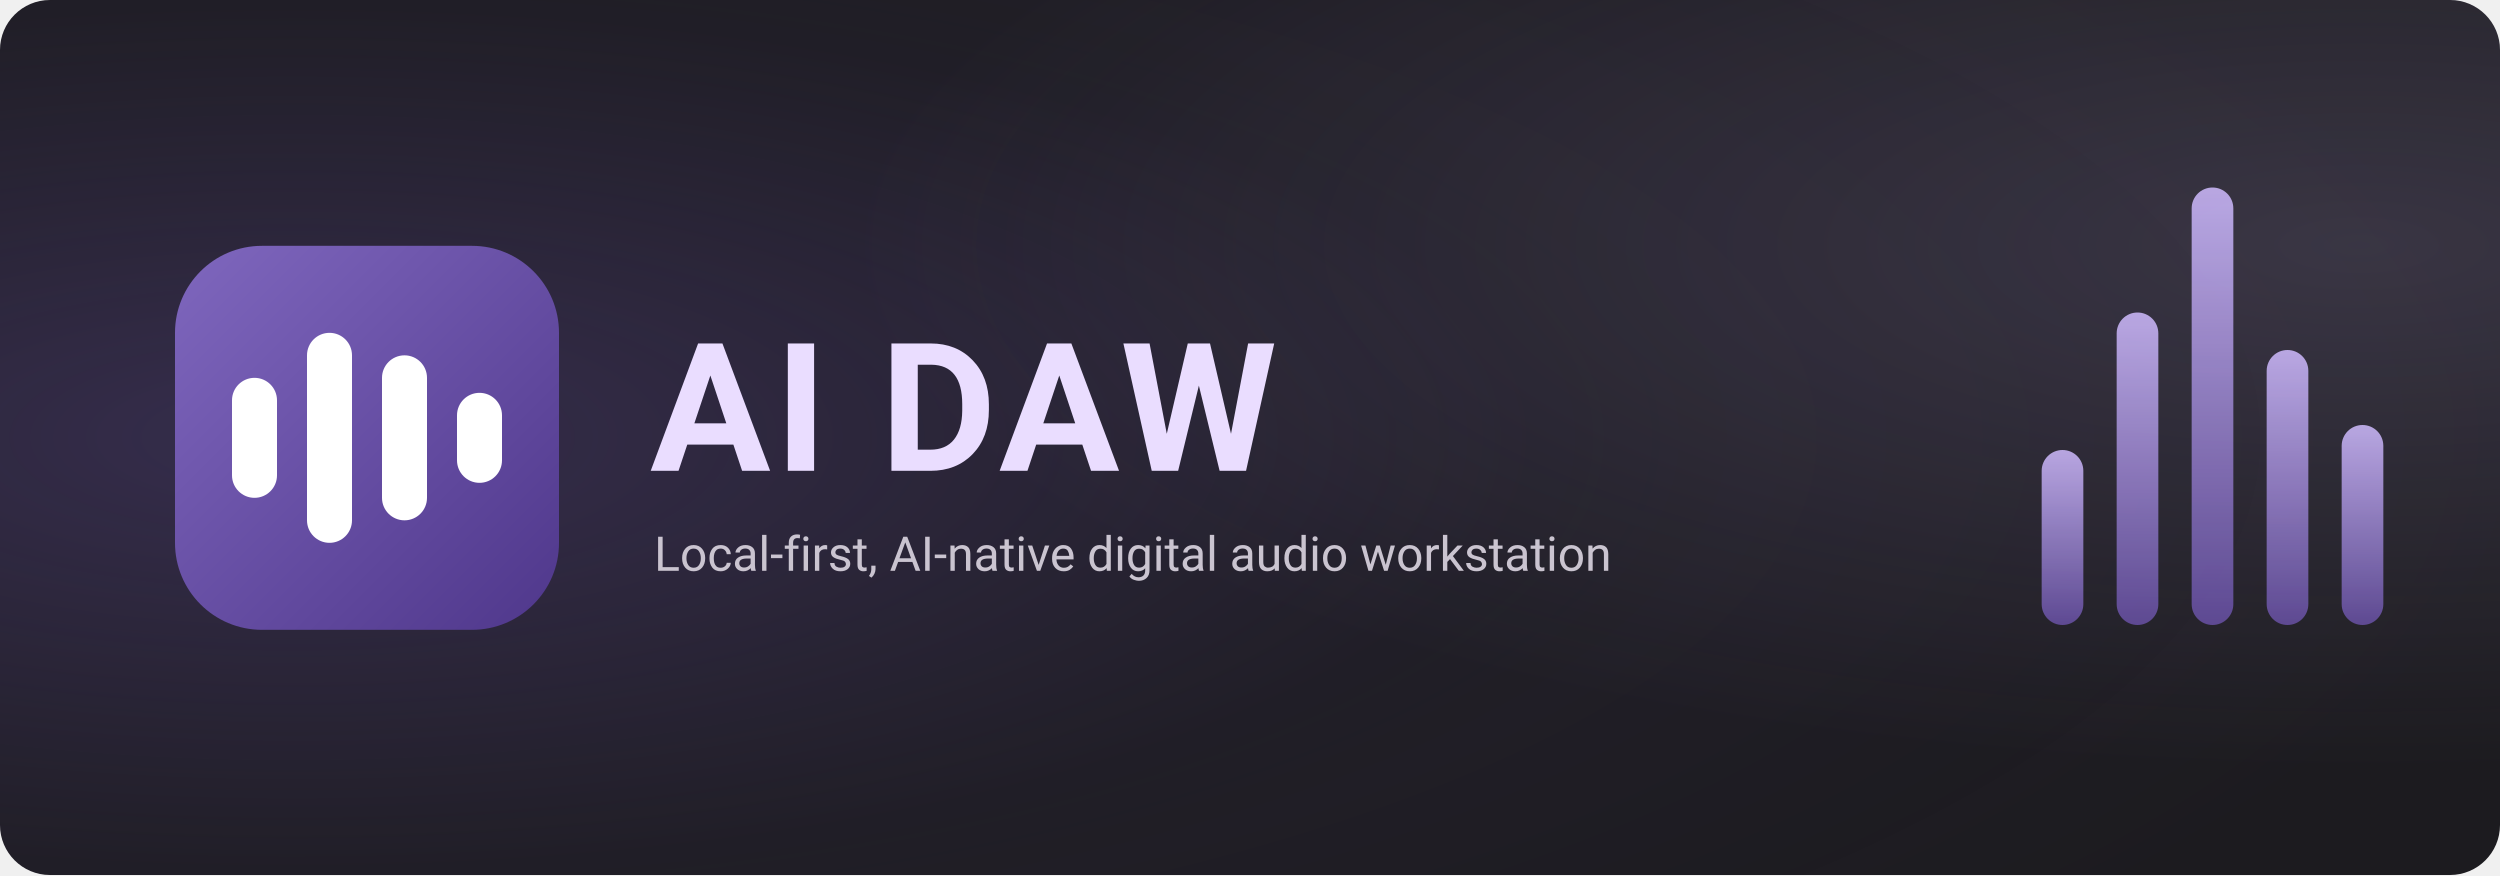
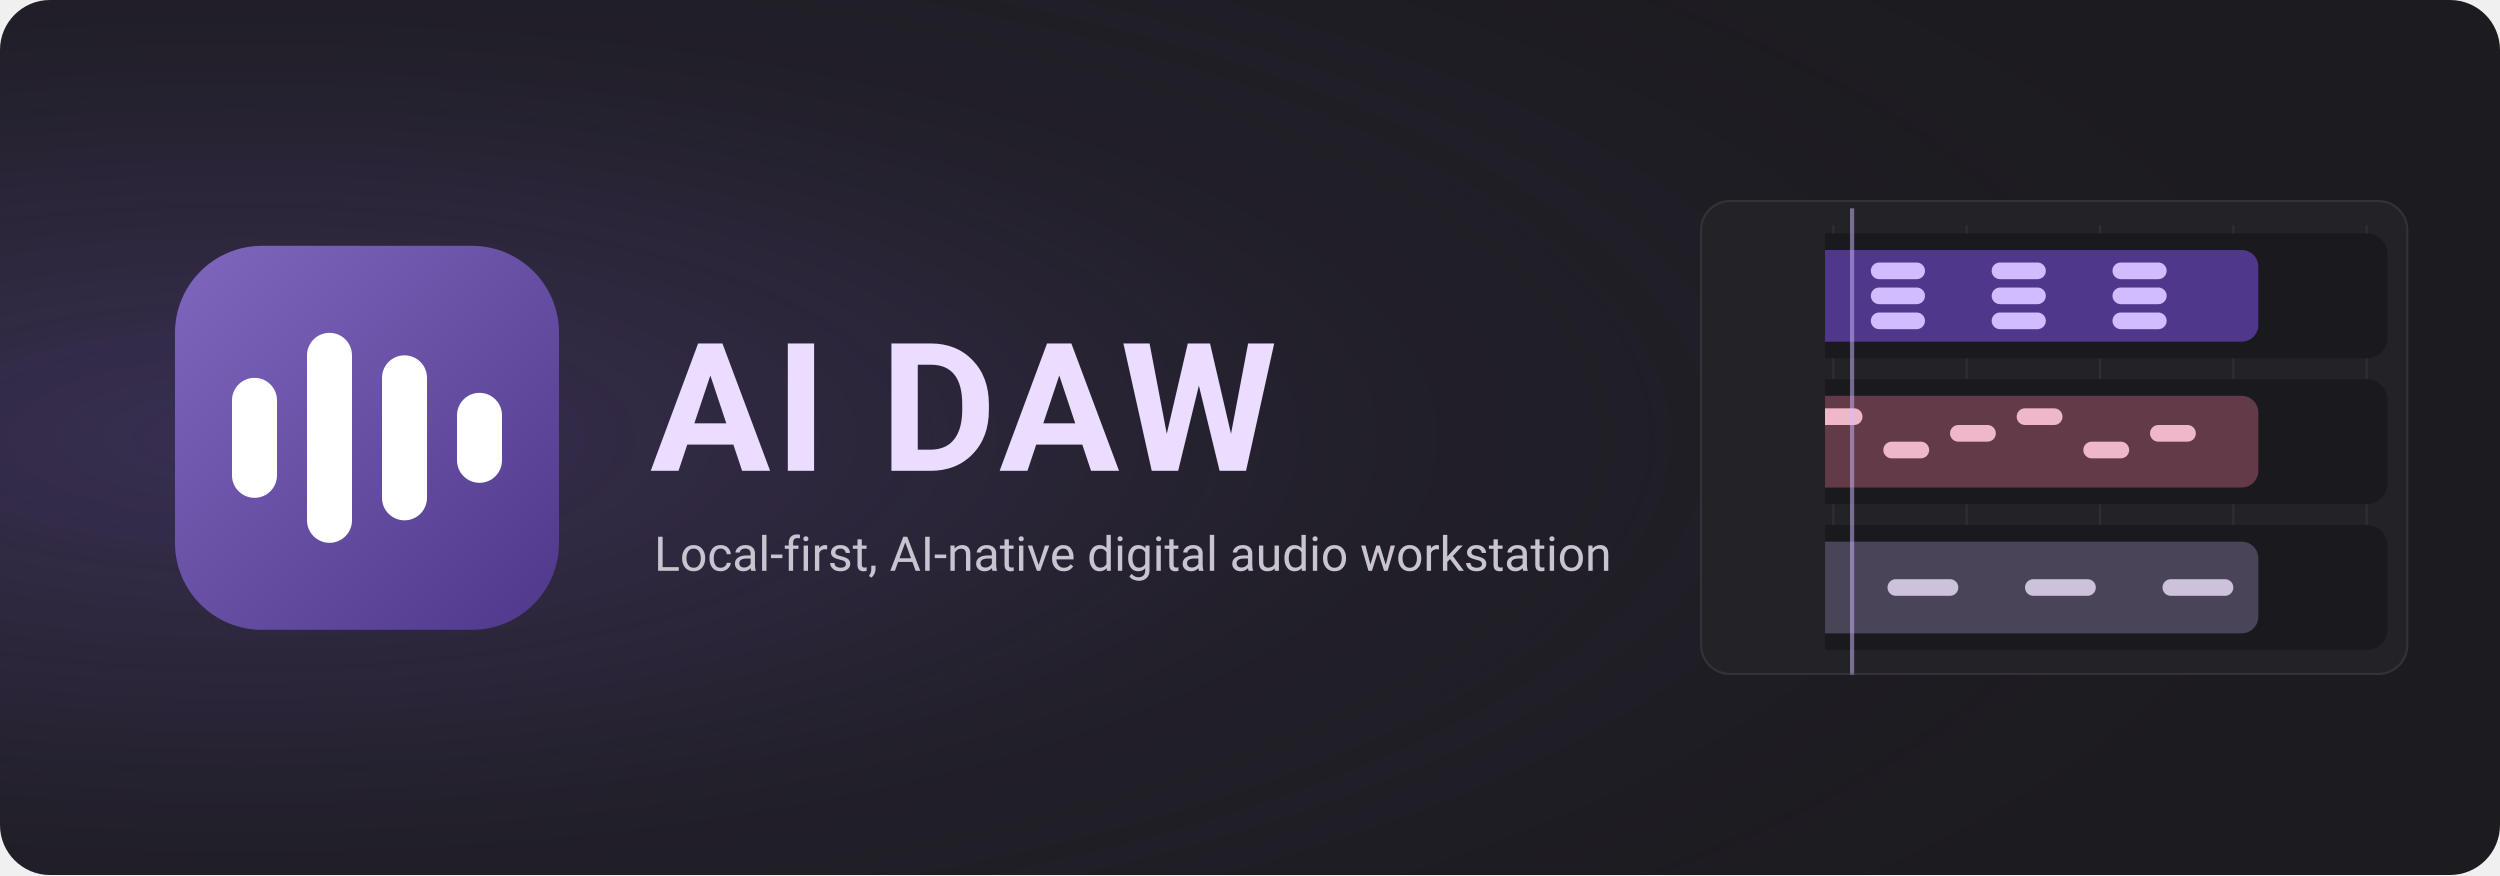
<svg xmlns="http://www.w3.org/2000/svg" viewBox="0 0 1200 420" width="1200" height="420" role="img" aria-label="AI DAW — a local-first, AI-native digital audio workstation">
  <defs>
    <linearGradient id="mark" x1="0" y1="0" x2="1" y2="1">
      <stop offset="0" stop-color="#7F67BE" />
      <stop offset="1" stop-color="#4F378B" />
    </linearGradient>
-     <linearGradient id="eq" x1="0" y1="0" x2="0" y2="1">
-       <stop offset="0" stop-color="#D0BCFF" />
-       <stop offset="1" stop-color="#6750A4" />
-     </linearGradient>
-     <radialGradient id="glow" cx="0.12" cy="0.5" r="0.9">
-       <stop offset="0" stop-color="#6750A4" stop-opacity="0.34" />
-       <stop offset="0.55" stop-color="#6750A4" stop-opacity="0.06" />
+     <radialGradient id="glow" cx="0.1" cy="0.5" r="0.85">
+       <stop offset="0" stop-color="#6750A4" stop-opacity="0.38" />
+       <stop offset="0.55" stop-color="#6750A4" stop-opacity="0.07" />
      <stop offset="1" stop-color="#6750A4" stop-opacity="0" />
    </radialGradient>
-     <radialGradient id="glow2" cx="0.94" cy="0.28" r="0.6">
-       <stop offset="0" stop-color="#D0BCFF" stop-opacity="0.16" />
-       <stop offset="1" stop-color="#D0BCFF" stop-opacity="0" />
-     </radialGradient>
+     <linearGradient id="panelFade" x1="0" y1="0" x2="1" y2="0">
+       <stop offset="0" stop-color="#232227" stop-opacity="0" />
+       <stop offset="0.12" stop-color="#232227" stop-opacity="1" />
+       <stop offset="1" stop-color="#232227" stop-opacity="1" />
+     </linearGradient>
    <clipPath id="frame">
      <rect width="1200" height="420" rx="24" />
+     </clipPath>
+     <clipPath id="panel">
+       <rect x="816" y="96" width="340" height="228" rx="14" />
    </clipPath>
  </defs>
  <g clip-path="url(#frame)">
    <rect width="1200" height="420" fill="#1c1b1f" />
    <rect width="1200" height="420" fill="url(#glow)" />
-     <rect width="1200" height="420" fill="url(#glow2)" />
    <g transform="translate(84 118) scale(0.18)">
      <rect width="1024" height="1024" rx="232" fill="url(#mark)" />
      <g fill="#ffffff">
        <rect x="152" y="352" width="120" height="320" rx="60" />
        <rect x="352" y="232" width="120" height="560" rx="60" />
        <rect x="552" y="292" width="120" height="440" rx="60" />
        <rect x="752" y="392" width="120" height="240" rx="60" />
      </g>
    </g>
    <text x="312" y="226" font-family="ui-sans-serif, -apple-system, 'Segoe UI', Roboto, 'Helvetica Neue', Arial, sans-serif" font-size="86" font-weight="700" letter-spacing="2" fill="#EADDFF">AI DAW</text>
    <text x="314" y="274" font-family="ui-sans-serif, -apple-system, 'Segoe UI', Roboto, 'Helvetica Neue', Arial, sans-serif" font-size="23" fill="#CAC4D0">Local-first, AI-native digital audio workstation</text>
-     <g fill="url(#eq)" opacity="0.85">
-       <rect x="980" y="216" width="20" height="84" rx="10" />
-       <rect x="1016" y="150" width="20" height="150" rx="10" />
-       <rect x="1052" y="90" width="20" height="210" rx="10" />
-       <rect x="1088" y="168" width="20" height="132" rx="10" />
-       <rect x="1124" y="204" width="20" height="96" rx="10" />
+     <g clip-path="url(#panel)">
+       <rect x="816" y="96" width="340" height="228" fill="#232227" />
+       <g stroke="#ffffff" stroke-opacity="0.055">
+         <line x1="880" y1="108" x2="880" y2="312" />
+         <line x1="944" y1="108" x2="944" y2="312" />
+         <line x1="1008" y1="108" x2="1008" y2="312" />
+         <line x1="1072" y1="108" x2="1072" y2="312" />
+         <line x1="1136" y1="108" x2="1136" y2="312" />
+       </g>
+       <rect x="826" y="112" width="320" height="60" rx="10" fill="#1A191E" />
+       <rect x="832" y="120" width="252" height="44" rx="8" fill="#4F378B" />
+       <g fill="#D0BCFF">
+         <rect x="840" y="126" width="26" height="8" rx="4" />
+         <rect x="840" y="138" width="26" height="8" rx="4" />
+         <rect x="840" y="150" width="26" height="8" rx="4" />
+         <rect x="898" y="126" width="26" height="8" rx="4" />
+         <rect x="898" y="138" width="26" height="8" rx="4" />
+         <rect x="898" y="150" width="26" height="8" rx="4" />
+         <rect x="956" y="126" width="26" height="8" rx="4" />
+         <rect x="956" y="138" width="26" height="8" rx="4" />
+         <rect x="956" y="150" width="26" height="8" rx="4" />
+         <rect x="1014" y="126" width="26" height="8" rx="4" />
+         <rect x="1014" y="138" width="26" height="8" rx="4" />
+         <rect x="1014" y="150" width="26" height="8" rx="4" />
+       </g>
+       <rect x="826" y="182" width="320" height="60" rx="10" fill="#1A191E" />
+       <rect x="832" y="190" width="252" height="44" rx="8" fill="#633B48" />
+       <g fill="#EFB8C8">
+         <rect x="840" y="204" width="22" height="8" rx="4" />
+         <rect x="872" y="196" width="22" height="8" rx="4" />
+         <rect x="904" y="212" width="22" height="8" rx="4" />
+         <rect x="936" y="204" width="22" height="8" rx="4" />
+         <rect x="968" y="196" width="22" height="8" rx="4" />
+         <rect x="1000" y="212" width="22" height="8" rx="4" />
+         <rect x="1032" y="204" width="22" height="8" rx="4" />
+       </g>
+       <rect x="826" y="252" width="320" height="60" rx="10" fill="#1A191E" />
+       <rect x="832" y="260" width="252" height="44" rx="8" fill="#4A4458" />
+       <g fill="#CCC2DC">
+         <rect x="840" y="278" width="34" height="8" rx="4" />
+         <rect x="906" y="278" width="34" height="8" rx="4" />
+         <rect x="972" y="278" width="34" height="8" rx="4" />
+         <rect x="1038" y="278" width="34" height="8" rx="4" />
+       </g>
+       <rect x="888" y="100" width="2" height="228" fill="#D0BCFF" fill-opacity="0.5" />
+       <rect x="816" y="96" width="60" height="228" fill="url(#panelFade)" />
    </g>
+     <rect x="816.5" y="96.5" width="339" height="227" rx="14" fill="none" stroke="#49454F" stroke-opacity="0.45" />
  </g>
</svg>
